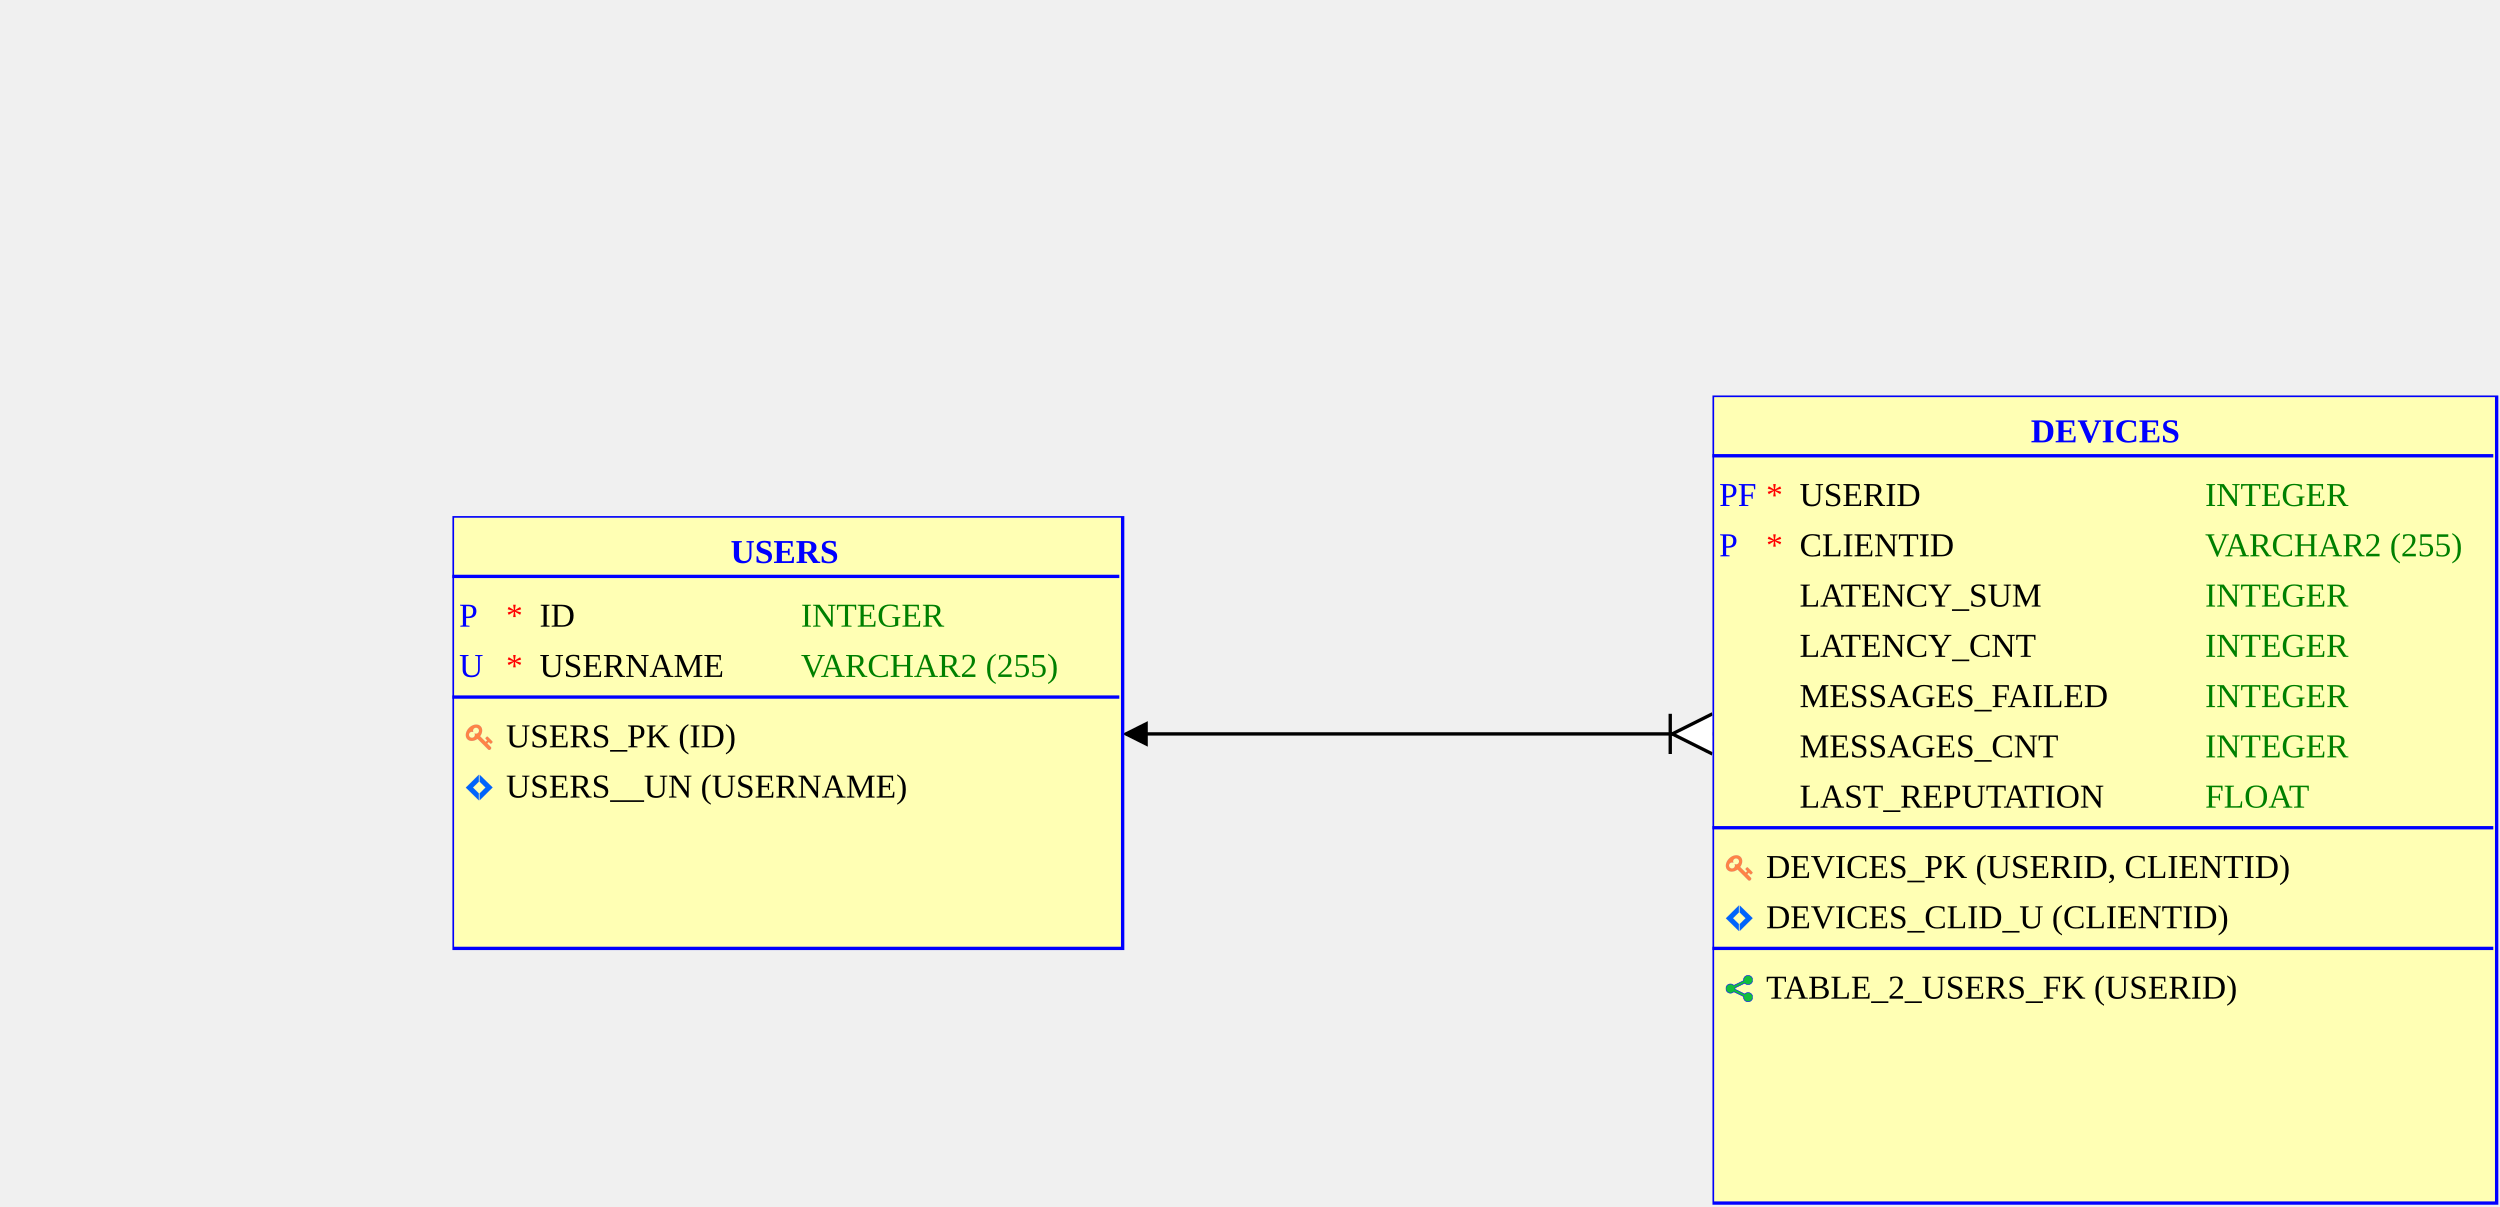
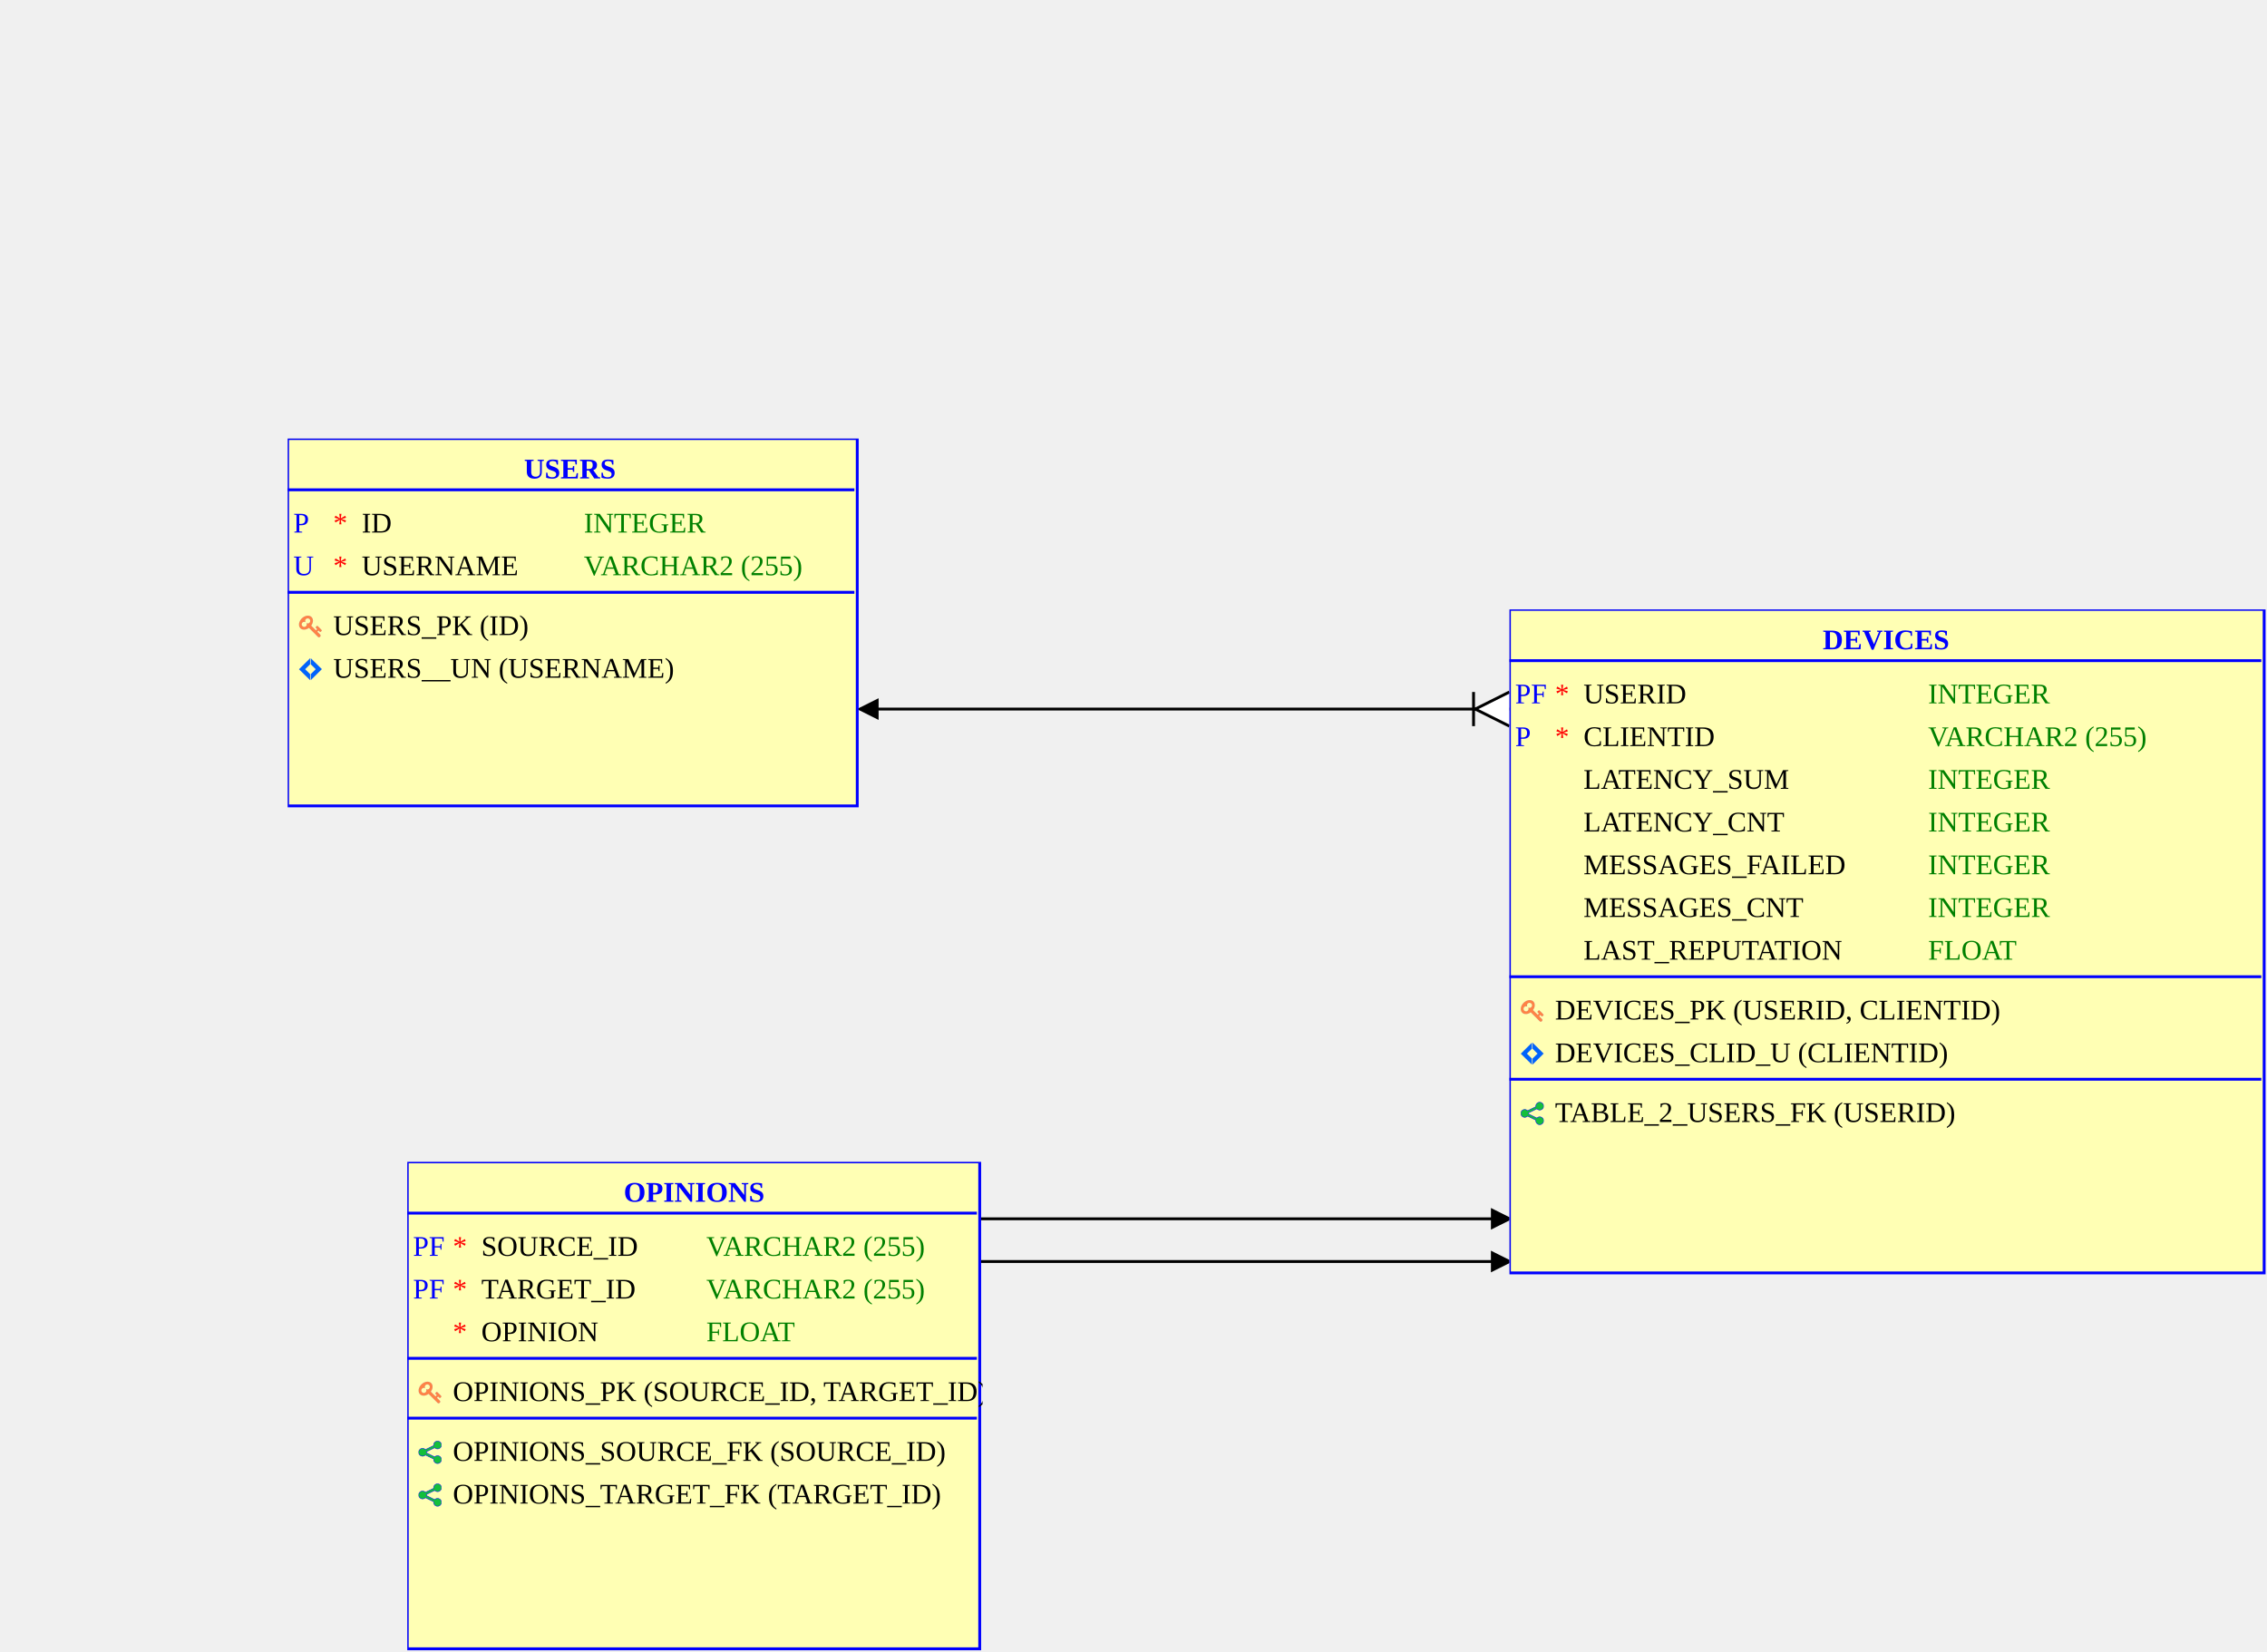
- <svg xmlns="http://www.w3.org/2000/svg" xmlns:xlink="http://www.w3.org/1999/xlink" version="1.1" width="746" height="360">
+ <svg xmlns="http://www.w3.org/2000/svg" xmlns:xlink="http://www.w3.org/1999/xlink" version="1.1" width="796" height="580">
  <defs id="dmw_defs">
    <svg id="fk_sym" viewBox="0 0 48.665 48.665" style="enable-background:new 0 0 48.665 48.665;">
      <g>
        <path d="M40.332,31.592c-2.377,0-4.515,1-6.033,2.598l-17.737-8.686c0.061-0.406,0.103-0.82,0.103-1.246    c0-0.414-0.04-0.818-0.098-1.215l17.711-8.589c1.519,1.609,3.666,2.619,6.054,2.619c4.603,0,8.333-3.731,8.333-8.333    c0-4.603-3.73-8.333-8.333-8.333s-8.333,3.73-8.333,8.333c0,0.414,0.04,0.817,0.098,1.215l-17.709,8.589    c-1.519-1.609-3.666-2.619-6.054-2.619C3.73,15.925,0,19.656,0,24.258c0,4.603,3.73,8.333,8.333,8.333    c2.377,0,4.515-1,6.033-2.596l17.736,8.685c-0.062,0.406-0.104,0.82-0.104,1.245c0,4.604,3.73,8.333,8.333,8.333    s8.333-3.729,8.333-8.333C48.665,35.322,44.935,31.592,40.332,31.592z" fill="#13bf3b" />
      </g>
    </svg>
    <svg id="pk_sym" viewBox="0 0 480.509 480.509" style="enable-background:new 0 0 480.509 480.509;">
      <g>
        <path d="M418.119,331.046c4.094,4.374,7.766,8.186,10.996,11.416c3.237,3.238,6.714,6.376,10.427,9.422   c3.71,3.042,6.427,4.568,8.135,4.568c3.241,0,9.517-4.661,18.843-13.99c9.328-9.321,13.989-15.604,13.989-18.842   c0-1.523-2.714-5.421-8.138-11.704c-5.421-6.276-12.364-13.702-20.838-22.271c-8.473-8.565-16.703-16.744-24.694-24.55   c-8.001-7.81-15.8-15.373-23.417-22.703c-7.611-7.327-11.992-11.56-13.135-12.703c-1.902-1.902-4.093-2.853-6.563-2.853   c-3.237,0-9.521,4.661-18.843,13.988c-9.328,9.322-13.989,15.605-13.989,18.843c0,1.711,1.522,4.421,4.568,8.138   c3.046,3.71,6.188,7.187,9.421,10.424c3.23,3.23,7.047,6.899,11.42,10.992c4.377,4.093,6.848,6.423,7.423,6.995l-27.408,27.404   L254.954,222.268c24.94-33.498,37.408-68.236,37.408-104.211c0-31.024-9.761-56.293-29.263-75.801   c-19.512-19.511-44.778-29.265-75.805-29.265c-30.454,0-60.244,9.042-89.363,27.119c-29.121,18.083-52.727,41.686-70.808,70.808   C9.042,140.038,0,169.828,0,200.28c0,31.029,9.753,56.286,29.265,75.803c19.511,19.517,44.777,29.27,75.801,29.27   c35.976,0,70.71-12.467,104.212-37.407l191.574,191.579c5.332,5.328,11.796,7.994,19.417,7.994c7.991,0,15.704-3.72,23.12-11.14   c7.426-7.426,11.143-15.129,11.143-23.127c0-7.617-2.666-14.092-7.994-19.417l-62.811-62.811l27.405-27.404   C411.699,324.195,414.033,326.666,418.119,331.046z M221.556,161.458c-10.656,10.657-23.601,15.987-38.828,15.987   c-7.996,0-15.896-1.812-23.7-5.43c3.617,7.808,5.426,15.706,5.426,23.7c0,15.229-5.327,28.171-15.987,38.828   c-10.66,10.655-23.606,15.986-38.831,15.986c-15.227,0-28.168-5.325-38.828-15.986c-10.657-10.657-15.987-23.599-15.987-38.828   c0-15.227,5.327-28.171,15.987-38.828C81.464,146.23,94.409,140.9,109.636,140.9c7.992,0,15.893,1.809,23.695,5.424   c-3.616-7.804-5.424-15.706-5.424-23.699c0-15.227,5.327-28.171,15.987-38.828c10.66-10.657,23.604-15.987,38.831-15.987   c15.227,0,28.171,5.327,38.828,15.987c10.657,10.66,15.987,23.601,15.987,38.828C237.539,137.852,232.209,150.797,221.556,161.458z   " fill="#ff8345" />
      </g>
    </svg>
    <svg id="uk_sym" viewBox="0 0 490 490" style="enable-background:new 0 0 490 490;">
      <g>
        <polygon points="236.99,11.41 0,246.348 236.99,478.678 236.99,350.609 129.864,245 236.99,139.391  " fill="#0064fb" />
        <polygon points="253.01,478.59 490,243.651 253.01,11.322 253.01,139.391 360.136,245 253.01,350.609  " fill="#0064fb" />
      </g>
    </svg>
    <svg id="link_sym" viewBox="0 0 1000 900" style="enable-background:new 0 0 1000 900;">
      <g>
        <path fill="black" d="M660.224 422.656c6.976 16.192-0.512 35.008-16.768 42.048-16.128 6.976-34.944-0.448-41.984-16.768-8.448-19.776-20.736-37.696-36.224-53.248-64.64-64.64-177.344-64.64-241.92 0l-145.216 145.28c-66.688 66.688-66.688 175.232 0 241.984 66.688 66.688 175.104 66.752 241.92 0l92.8-92.864c12.48-12.48 32.768-12.48 45.248 0s12.48 32.768 0 45.248l-92.8 92.864c-91.648 91.648-240.832 91.52-332.416 0-91.712-91.648-91.712-240.832 0-332.48l145.216-145.28c44.352-44.416 103.424-68.864 166.272-68.864s121.792 24.448 166.208 68.864c21.248 21.312 38.016 45.952 49.664 73.216zM891.136 401.344l-145.216 145.216c-88.768 88.832-243.712 88.832-332.416 0-21.312-21.312-38.080-45.952-49.728-73.216-7.040-16.256 0.448-35.072 16.704-42.048 16.064-6.784 35.008 0.512 41.984 16.768 8.512 19.776 20.8 37.696 36.288 53.248 64.64 64.64 177.344 64.64 241.92 0l145.216-145.216c66.688-66.688 66.688-175.232 0-241.984-66.752-66.624-175.168-66.688-241.92 0l-92.8 92.864c-12.48 12.48-32.768 12.48-45.248 0s-12.48-32.768 0-45.248l92.8-92.864c45.824-45.824 105.984-68.736 166.208-68.736s120.448 22.912 166.272 68.736c91.584 91.648 91.584 240.768-0.064 332.48z" />
      </g>
    </svg>
    <clipPath clipPathUnits="userSpaceOnUse" id="clipPath1_0_">
-       <rect x="0" y="0" width="235" height="242" />
+       <rect x="0" y="0" width="266" height="234" />
+     </clipPath>
+     <clipPath clipPathUnits="userSpaceOnUse" id="clipPath3_0_">
+       <rect x="0" y="0" width="201" height="130" />
    </clipPath>
    <clipPath clipPathUnits="userSpaceOnUse" id="clipPath2_0_">
-       <rect x="0" y="0" width="201" height="130" />
+       <rect x="0" y="0" width="202" height="172" />
    </clipPath>
  </defs>
  <g stroke-linecap="butt">
-     <path stroke="rgb(0,0,0)" fill="none" stroke-opacity="1.0" stroke-width="1" d="M336 219 L511 219" />
-     <polygon stroke="rgb(0,0,0)" stroke-dasharray="none" points="336 219 342 216 342 222" fill="rgb(0,0,0)" stroke-width="1" stroke-opacity="1.0" />
-     <path stroke-dasharray="none" d="M511.0 225.0 L499.0 219.0 L511.0 213.0 M498.4 225.0 L498.4 213.0" fill="white" stroke-width="1" stroke-opacity="1.0" stroke="rgb(0,0,0)" />
-   </g>
-   <g fill="rgb(255,255,180)" stroke="rgb(0,0,255)" fill-opacity="1.0" stroke-opacity="1.0" clip-path="url(#clipPath1_0_)" transform="translate(511,118)">
-     <rect x="0" y="0" width="234" height="241" />
-     <text id="2005BFBE-160C234530A9" x="95" y="14" fill="rgb(0,0,255)" font-weight="bold" fill-opacity="1.0" font-size="10" stroke="none">
-             DEVICES
-         </text>
-     <line x1="0" y1="18" x2="233" y2="18" fill="none" stroke="rgb(0,0,255)" />
+     <path stroke="rgb(0,0,0)" fill="none" stroke-opacity="1.0" stroke-width="1" d="M302 249 L530 249" />
+     <polygon stroke="rgb(0,0,0)" stroke-dasharray="none" points="302 249 308 246 308 252" fill="rgb(0,0,0)" stroke-width="1" stroke-opacity="1.0" />
+     <path stroke-dasharray="none" d="M530.0 255.0 L518.0 249.0 L530.0 243.0 M517.4 255.0 L517.4 243.0" fill="white" stroke-width="1" stroke-opacity="1.0" stroke="rgb(0,0,0)" />
+   </g>
+   <g stroke-linecap="butt">
+     <path stroke="rgb(0,0,0)" fill="none" stroke-opacity="1.0" stroke-width="1" d="M530 443 L331 443" />
+     <polygon stroke="rgb(0,0,0)" stroke-dasharray="none" points="530 443 524 446 524 440" fill="rgb(0,0,0)" stroke-width="1" stroke-opacity="1.0" />
+     <path stroke-dasharray="none" d="M331.0 437.0 L343.0 443.0 L331.0 449.0 M343.6 437.0 L343.6 449.0" fill="white" stroke-width="1" stroke-opacity="1.0" stroke="rgb(0,0,0)" />
+   </g>
+   <g stroke-linecap="butt">
+     <path stroke="rgb(0,0,0)" fill="none" stroke-opacity="1.0" stroke-width="1" d="M530 428 L331 428" />
+     <polygon stroke="rgb(0,0,0)" stroke-dasharray="none" points="530 428 524 431 524 425" fill="rgb(0,0,0)" stroke-width="1" stroke-opacity="1.0" />
+     <path stroke-dasharray="none" d="M331.0 422.0 L343.0 428.0 L331.0 434.0 M343.6 422.0 L343.6 434.0" fill="white" stroke-width="1" stroke-opacity="1.0" stroke="rgb(0,0,0)" />
+   </g>
+   <g fill="rgb(255,255,180)" stroke="rgb(0,0,255)" fill-opacity="1.0" stroke-opacity="1.0" clip-path="url(#clipPath1_0_)" transform="translate(530,214)">
+     <rect x="0" y="0" width="265" height="233" />
+     <text id="2005BFBE-160C234530A9" x="110" y="14" fill="rgb(0,0,255)" font-weight="bold" fill-opacity="1.0" font-size="10" stroke="none">
+ DEVICES
+ </text>
+     <line x1="0" y1="18" x2="264" y2="18" fill="none" stroke="rgb(0,0,255)" />
    <text x="16" y="33" fill="rgb(255,0,0)" fill-opacity="1.0" font-size="10" stroke="none">
-             *
-         </text>
+ *
+ </text>
    <text x="2" y="33" fill="rgb(0,0,255)" fill-opacity="1.0" font-size="10" stroke="none">
-             PF
-         </text>
+ PF
+ </text>
    <text x="26" y="33" fill="rgb(0,0,0)" fill-opacity="1.0" font-size="10" stroke="none">
-             USERID
-         </text>
+ USERID
+ </text>
    <text x="147" y="33" fill="rgb(0,128,0)" fill-opacity="1.0" font-size="10" stroke="none">
-             INTEGER
-         </text>
+ INTEGER
+ </text>
    <text x="16" y="48" fill="rgb(255,0,0)" fill-opacity="1.0" font-size="10" stroke="none">
-             *
-         </text>
+ *
+ </text>
    <text x="2" y="48" fill="rgb(0,0,255)" fill-opacity="1.0" font-size="10" stroke="none">
-             P
-         </text>
+ P
+ </text>
    <text x="26" y="48" fill="rgb(0,0,0)" fill-opacity="1.0" font-size="10" stroke="none">
-             CLIENTID
-         </text>
+ CLIENTID
+ </text>
    <text x="147" y="48" fill="rgb(0,128,0)" fill-opacity="1.0" font-size="10" stroke="none">
-             VARCHAR2 (255)
-         </text>
+ VARCHAR2 (255)
+ </text>
    <text x="16" y="63" fill="rgb(255,0,0)" fill-opacity="1.0" font-size="10" stroke="none">

-         </text>
+ </text>
    <text x="26" y="63" fill="rgb(0,0,0)" fill-opacity="1.0" font-size="10" stroke="none">
-             LATENCY_SUM
-         </text>
+ LATENCY_SUM
+ </text>
    <text x="147" y="63" fill="rgb(0,128,0)" fill-opacity="1.0" font-size="10" stroke="none">
-             INTEGER
-         </text>
+ INTEGER
+ </text>
    <text x="16" y="78" fill="rgb(255,0,0)" fill-opacity="1.0" font-size="10" stroke="none">

-         </text>
+ </text>
    <text x="26" y="78" fill="rgb(0,0,0)" fill-opacity="1.0" font-size="10" stroke="none">
-             LATENCY_CNT
-         </text>
+ LATENCY_CNT
+ </text>
    <text x="147" y="78" fill="rgb(0,128,0)" fill-opacity="1.0" font-size="10" stroke="none">
-             INTEGER
-         </text>
+ INTEGER
+ </text>
    <text x="16" y="93" fill="rgb(255,0,0)" fill-opacity="1.0" font-size="10" stroke="none">

-         </text>
+ </text>
    <text x="26" y="93" fill="rgb(0,0,0)" fill-opacity="1.0" font-size="10" stroke="none">
-             MESSAGES_FAILED
-         </text>
+ MESSAGES_FAILED
+ </text>
    <text x="147" y="93" fill="rgb(0,128,0)" fill-opacity="1.0" font-size="10" stroke="none">
-             INTEGER
-         </text>
+ INTEGER
+ </text>
    <text x="16" y="108" fill="rgb(255,0,0)" fill-opacity="1.0" font-size="10" stroke="none">

-         </text>
+ </text>
    <text x="26" y="108" fill="rgb(0,0,0)" fill-opacity="1.0" font-size="10" stroke="none">
-             MESSAGES_CNT
-         </text>
+ MESSAGES_CNT
+ </text>
    <text x="147" y="108" fill="rgb(0,128,0)" fill-opacity="1.0" font-size="10" stroke="none">
-             INTEGER
-         </text>
+ INTEGER
+ </text>
    <text x="16" y="123" fill="rgb(255,0,0)" fill-opacity="1.0" font-size="10" stroke="none">

-         </text>
+ </text>
    <text x="26" y="123" fill="rgb(0,0,0)" fill-opacity="1.0" font-size="10" stroke="none">
-             LAST_REPUTATION
-         </text>
+ LAST_REPUTATION
+ </text>
    <text x="147" y="123" fill="rgb(0,128,0)" fill-opacity="1.0" font-size="10" stroke="none">
-             FLOAT
-         </text>
-     <line x1="0" y1="129" x2="233" y2="129" fill="none" stroke="rgb(0,0,255)" />
+ FLOAT
+ </text>
+     <line x1="0" y1="129" x2="264" y2="129" fill="none" stroke="rgb(0,0,255)" />
    <use xlink:href="#pk_sym" x="4" y="137" width="8" height="8" fill-opacity="1.0" />
    <text x="16" y="144" fill="rgb(0,0,0)" fill-opacity="1.0" font-size="10" stroke="none">
-             DEVICES_PK (USERID, CLIENTID)
-         </text>
+ DEVICES_PK (USERID, CLIENTID)
+ </text>
    <use xlink:href="#uk_sym" x="4" y="152" width="8" height="8" fill-opacity="1.0" />
    <text x="16" y="159" fill="rgb(0,0,0)" fill-opacity="1.0" font-size="10" stroke="none">
-             DEVICES_CLID_U (CLIENTID)
-         </text>
-     <line x1="0" y1="165" x2="233" y2="165" fill="none" stroke="rgb(0,0,255)" />
+ DEVICES_CLID_U (CLIENTID)
+ </text>
+     <line x1="0" y1="165" x2="264" y2="165" fill="none" stroke="rgb(0,0,255)" />
    <use xlink:href="#fk_sym" x="4" y="173" width="8" height="8" fill-opacity="1.0" />
    <a xlink:href="#33C9187C-9DDB9F601059">
      <text x="16" y="180" fill="rgb(0,0,0)" fill-opacity="1.0" font-size="10" stroke="none">
-                 TABLE_2_USERS_FK (USERID)
-             </text>
+ TABLE_2_USERS_FK (USERID)
+ </text>
    </a>
  </g>
-   <g fill="rgb(255,255,180)" stroke="rgb(0,0,255)" fill-opacity="1.0" stroke-opacity="1.0" clip-path="url(#clipPath2_0_)" transform="translate(135,154)">
+   <g fill="rgb(255,255,180)" stroke="rgb(0,0,255)" fill-opacity="1.0" stroke-opacity="1.0" clip-path="url(#clipPath3_0_)" transform="translate(101,154)">
    <rect x="0" y="0" width="200" height="129" />
    <text id="33C9187C-9DDB9F601059" x="83" y="14" fill="rgb(0,0,255)" font-weight="bold" fill-opacity="1.0" font-size="10" stroke="none">
-             USERS
-         </text>
+ USERS
+ </text>
    <line x1="0" y1="18" x2="199" y2="18" fill="none" stroke="rgb(0,0,255)" />
    <text x="16" y="33" fill="rgb(255,0,0)" fill-opacity="1.0" font-size="10" stroke="none">
-             *
-         </text>
+ *
+ </text>
    <text x="2" y="33" fill="rgb(0,0,255)" fill-opacity="1.0" font-size="10" stroke="none">
-             P
-         </text>
+ P
+ </text>
    <text x="26" y="33" fill="rgb(0,0,0)" fill-opacity="1.0" font-size="10" stroke="none">
-             ID
-         </text>
+ ID
+ </text>
    <text x="104" y="33" fill="rgb(0,128,0)" fill-opacity="1.0" font-size="10" stroke="none">
-             INTEGER
-         </text>
+ INTEGER
+ </text>
    <text x="16" y="48" fill="rgb(255,0,0)" fill-opacity="1.0" font-size="10" stroke="none">
-             *
-         </text>
+ *
+ </text>
    <text x="2" y="48" fill="rgb(0,0,255)" fill-opacity="1.0" font-size="10" stroke="none">
-             U
-         </text>
+ U
+ </text>
    <text x="26" y="48" fill="rgb(0,0,0)" fill-opacity="1.0" font-size="10" stroke="none">
-             USERNAME
-         </text>
+ USERNAME
+ </text>
    <text x="104" y="48" fill="rgb(0,128,0)" fill-opacity="1.0" font-size="10" stroke="none">
-             VARCHAR2 (255)
-         </text>
+ VARCHAR2 (255)
+ </text>
    <line x1="0" y1="54" x2="199" y2="54" fill="none" stroke="rgb(0,0,255)" />
    <use xlink:href="#pk_sym" x="4" y="62" width="8" height="8" fill-opacity="1.0" />
    <text x="16" y="69" fill="rgb(0,0,0)" fill-opacity="1.0" font-size="10" stroke="none">
-             USERS_PK (ID)
-         </text>
+ USERS_PK (ID)
+ </text>
    <use xlink:href="#uk_sym" x="4" y="77" width="8" height="8" fill-opacity="1.0" />
    <text x="16" y="84" fill="rgb(0,0,0)" fill-opacity="1.0" font-size="10" stroke="none">
-             USERS__UN (USERNAME)
-         </text>
+ USERS__UN (USERNAME)
+ </text>
+   </g>
+   <g fill="rgb(255,255,180)" stroke="rgb(0,0,255)" fill-opacity="1.0" stroke-opacity="1.0" clip-path="url(#clipPath2_0_)" transform="translate(143,408)">
+     <rect x="0" y="0" width="201" height="171" />
+     <text id="B9F467F4-A0DD4EDDF698" x="76" y="14" fill="rgb(0,0,255)" font-weight="bold" fill-opacity="1.0" font-size="10" stroke="none">
+ OPINIONS
+ </text>
+     <line x1="0" y1="18" x2="200" y2="18" fill="none" stroke="rgb(0,0,255)" />
+     <text x="16" y="33" fill="rgb(255,0,0)" fill-opacity="1.0" font-size="10" stroke="none">
+ *
+ </text>
+     <text x="2" y="33" fill="rgb(0,0,255)" fill-opacity="1.0" font-size="10" stroke="none">
+ PF
+ </text>
+     <text x="26" y="33" fill="rgb(0,0,0)" fill-opacity="1.0" font-size="10" stroke="none">
+ SOURCE_ID
+ </text>
+     <text x="105" y="33" fill="rgb(0,128,0)" fill-opacity="1.0" font-size="10" stroke="none">
+ VARCHAR2 (255)
+ </text>
+     <text x="16" y="48" fill="rgb(255,0,0)" fill-opacity="1.0" font-size="10" stroke="none">
+ *
+ </text>
+     <text x="2" y="48" fill="rgb(0,0,255)" fill-opacity="1.0" font-size="10" stroke="none">
+ PF
+ </text>
+     <text x="26" y="48" fill="rgb(0,0,0)" fill-opacity="1.0" font-size="10" stroke="none">
+ TARGET_ID
+ </text>
+     <text x="105" y="48" fill="rgb(0,128,0)" fill-opacity="1.0" font-size="10" stroke="none">
+ VARCHAR2 (255)
+ </text>
+     <text x="16" y="63" fill="rgb(255,0,0)" fill-opacity="1.0" font-size="10" stroke="none">
+ *
+ </text>
+     <text x="26" y="63" fill="rgb(0,0,0)" fill-opacity="1.0" font-size="10" stroke="none">
+ OPINION
+ </text>
+     <text x="105" y="63" fill="rgb(0,128,0)" fill-opacity="1.0" font-size="10" stroke="none">
+ FLOAT
+ </text>
+     <line x1="0" y1="69" x2="200" y2="69" fill="none" stroke="rgb(0,0,255)" />
+     <use xlink:href="#pk_sym" x="4" y="77" width="8" height="8" fill-opacity="1.0" />
+     <text x="16" y="84" fill="rgb(0,0,0)" fill-opacity="1.0" font-size="10" stroke="none">
+ OPINIONS_PK (SOURCE_ID, TARGET_ID)
+ </text>
+     <line x1="0" y1="90" x2="200" y2="90" fill="none" stroke="rgb(0,0,255)" />
+     <use xlink:href="#fk_sym" x="4" y="98" width="8" height="8" fill-opacity="1.0" />
+     <a xlink:href="#2005BFBE-160C234530A9">
+       <text x="16" y="105" fill="rgb(0,0,0)" fill-opacity="1.0" font-size="10" stroke="none">
+ OPINIONS_SOURCE_FK (SOURCE_ID)
+ </text>
+     </a>
+     <use xlink:href="#fk_sym" x="4" y="113" width="8" height="8" fill-opacity="1.0" />
+     <a xlink:href="#2005BFBE-160C234530A9">
+       <text x="16" y="120" fill="rgb(0,0,0)" fill-opacity="1.0" font-size="10" stroke="none">
+ OPINIONS_TARGET_FK (TARGET_ID)
+ </text>
+     </a>
  </g>
</svg>
